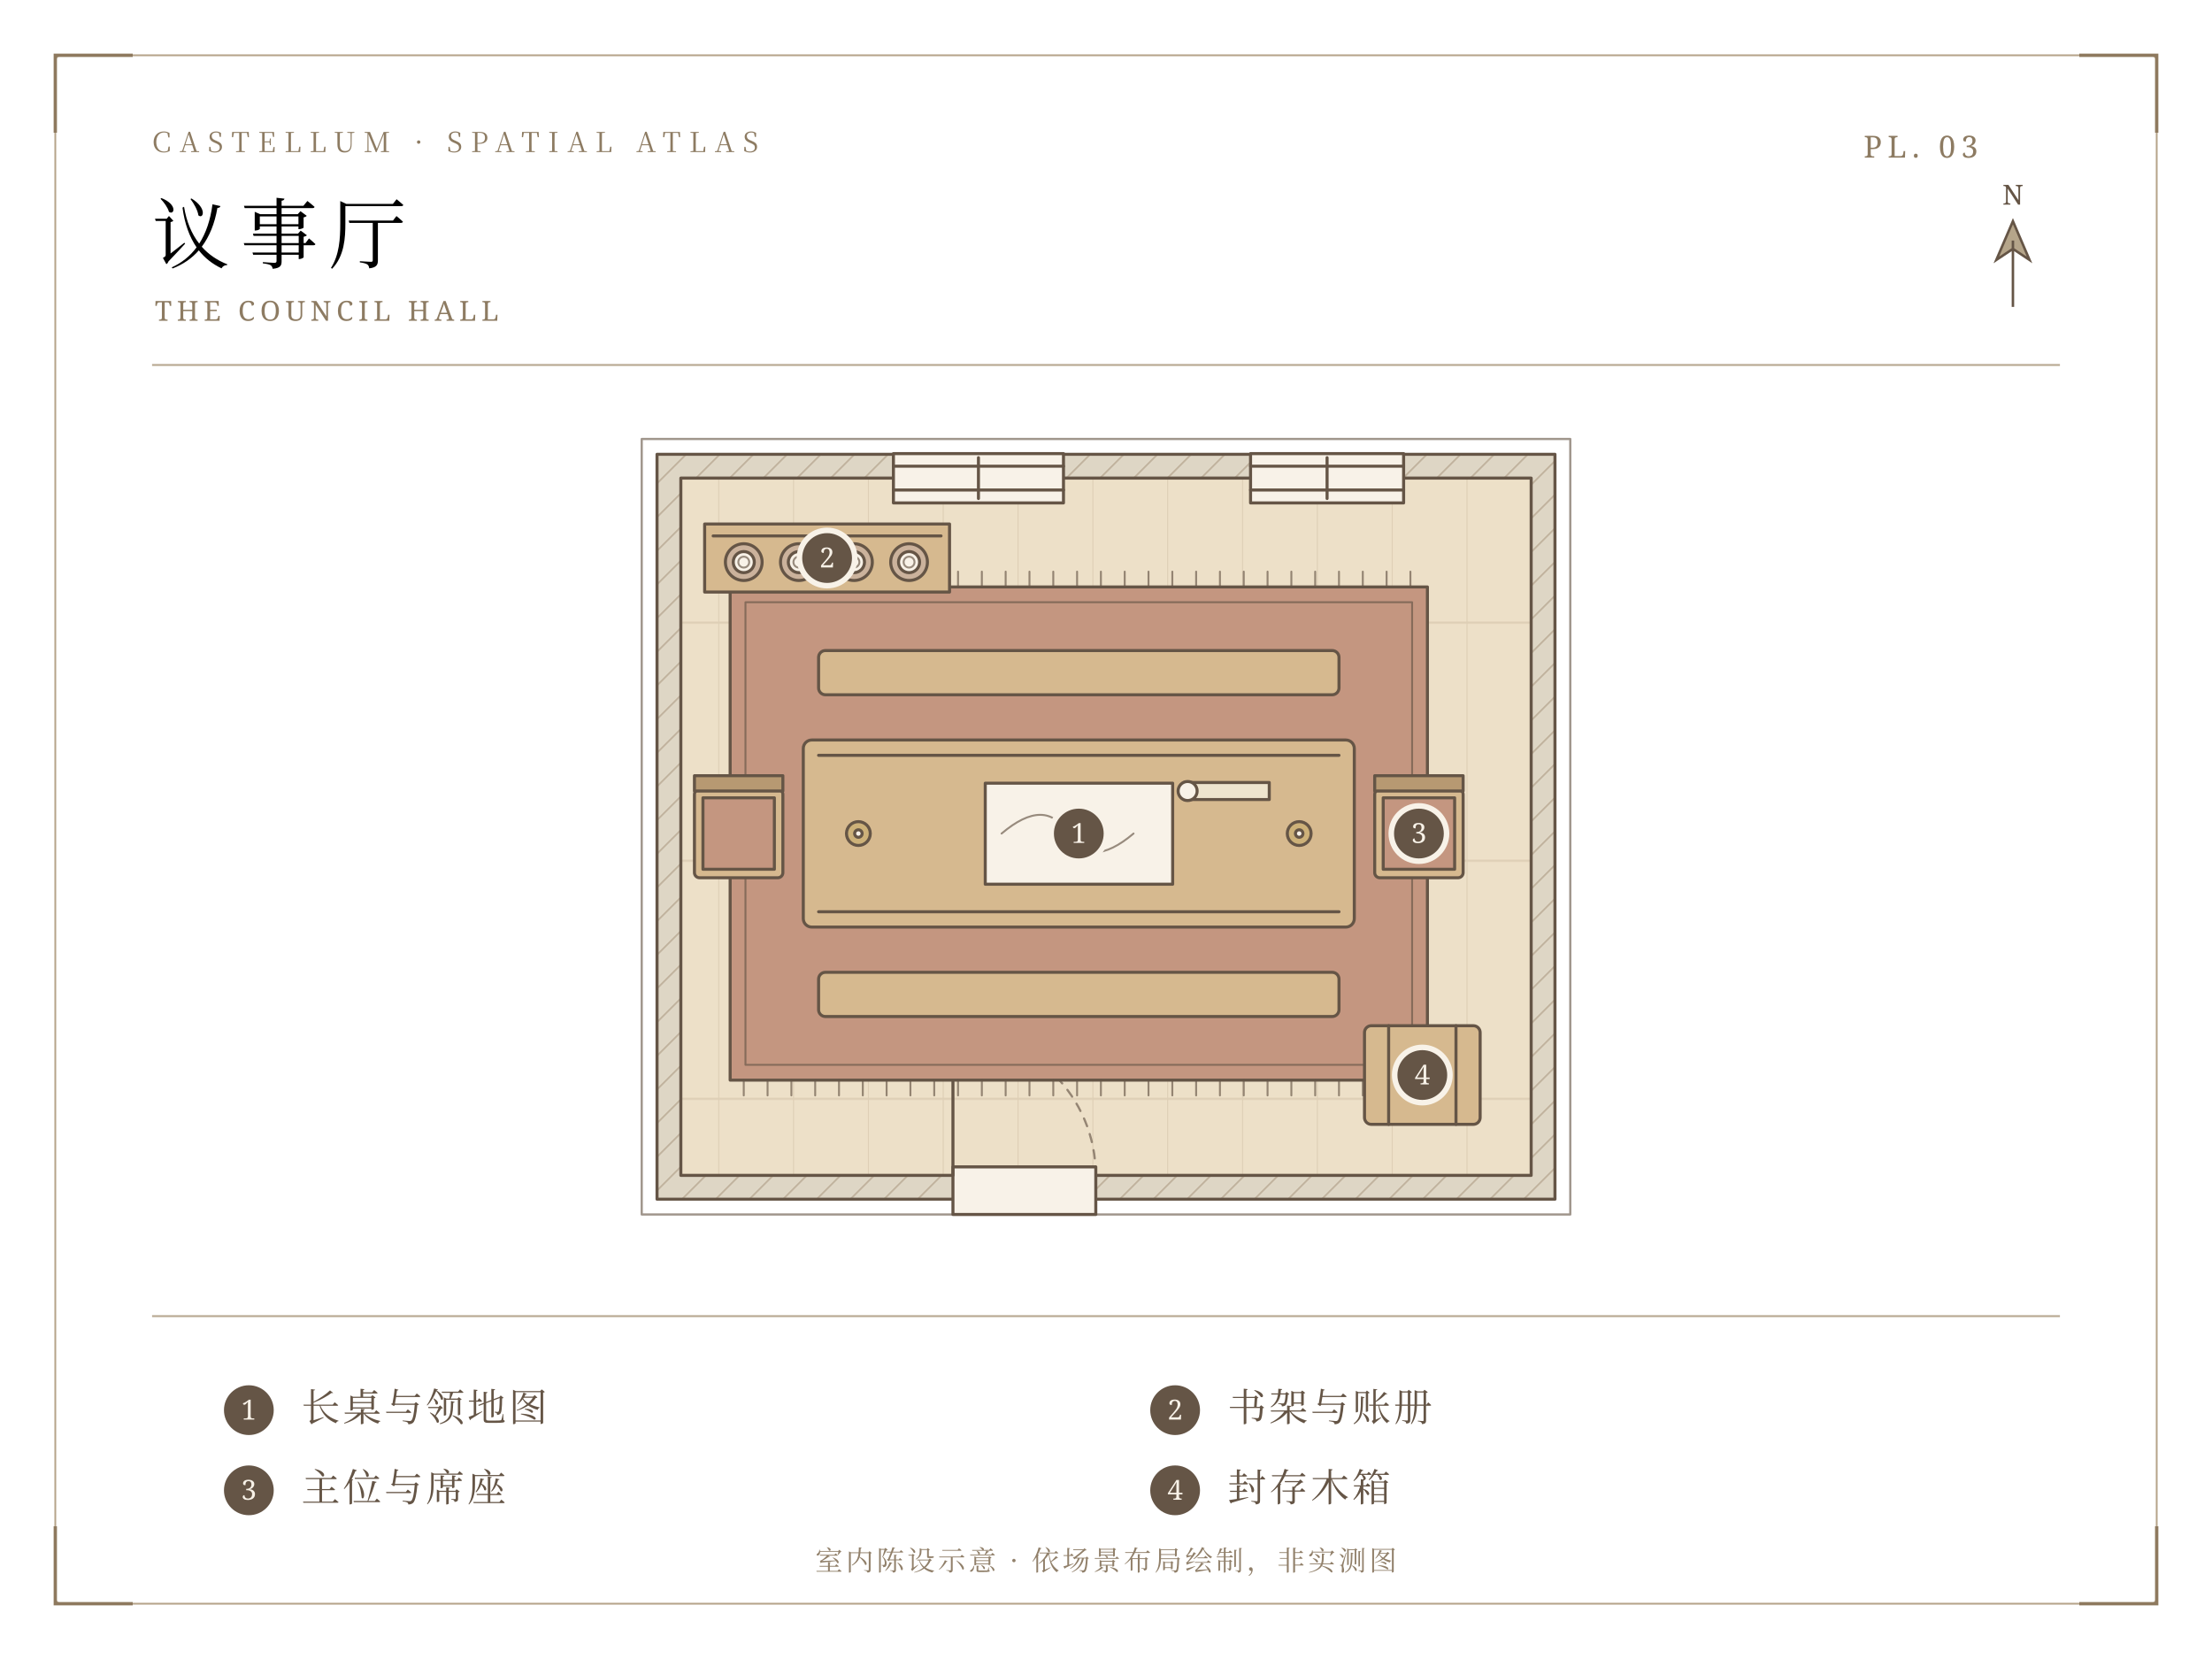
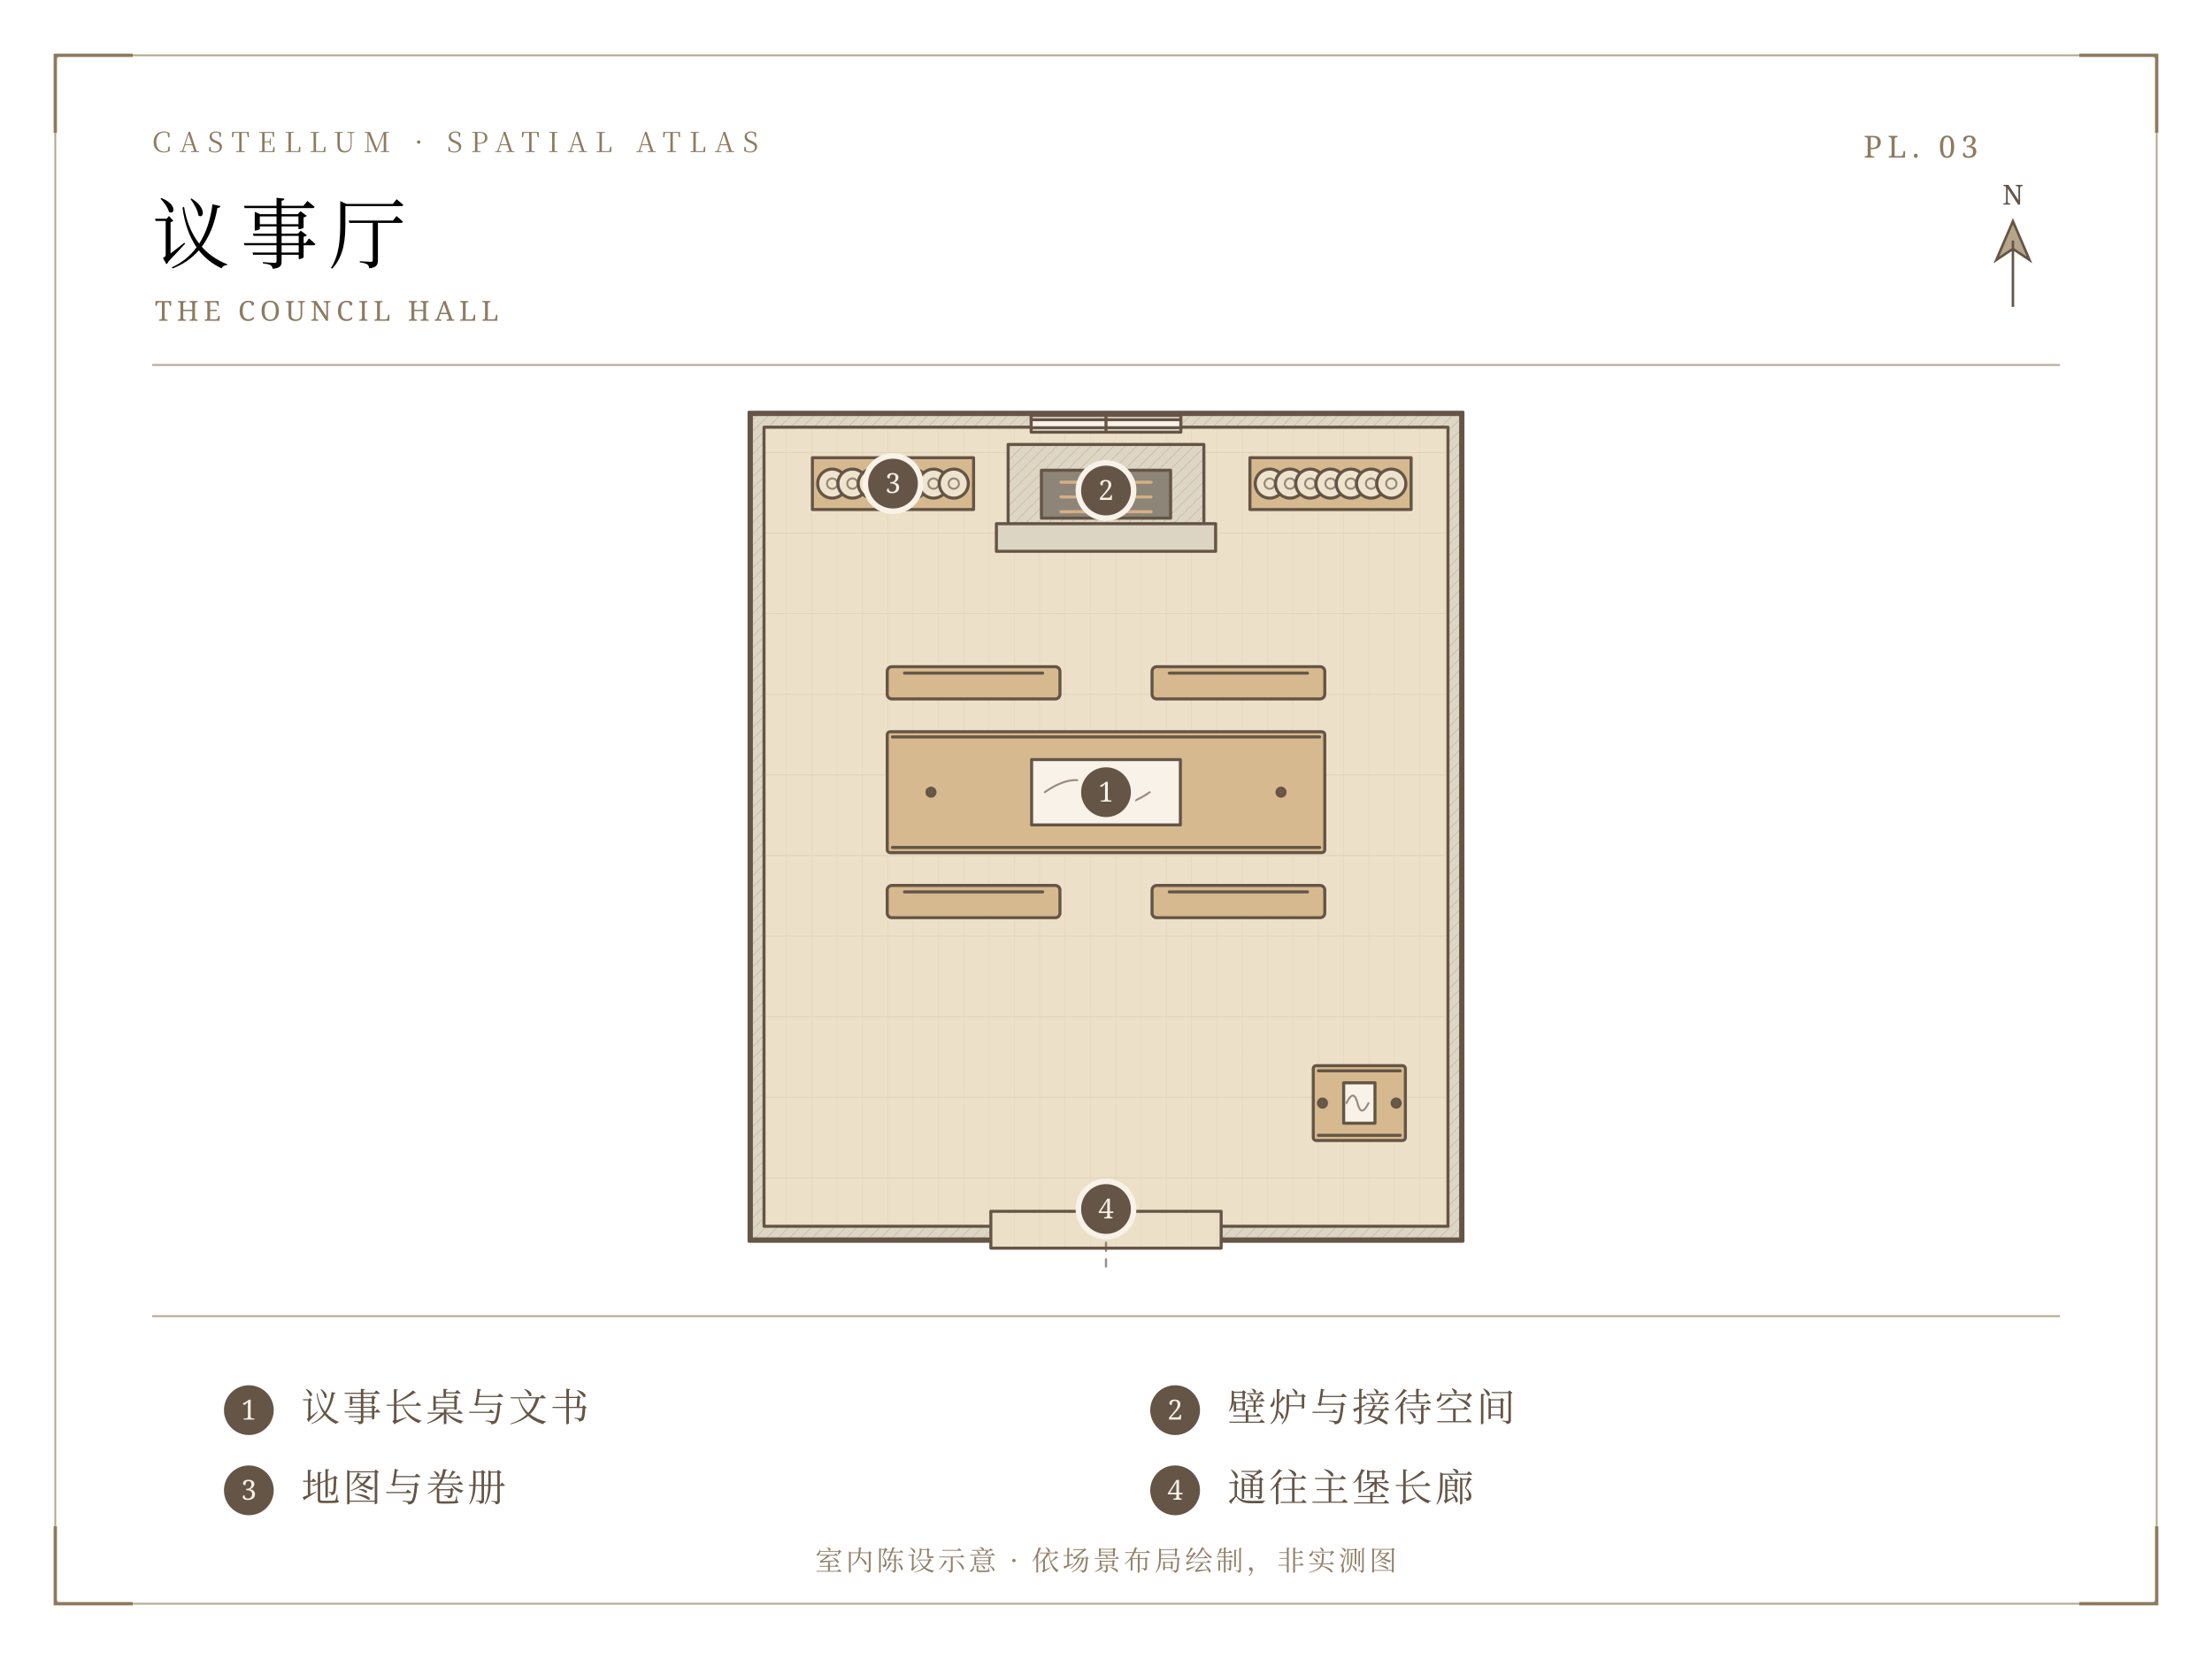
<svg xmlns="http://www.w3.org/2000/svg" width="800" height="600" viewBox="0 0 800 600" role="img" aria-labelledby="title desc">
  <defs>
    <pattern id="planks" width=".22" height=".7" patternUnits="userSpaceOnUse">
      <rect width=".22" height=".7" fill="#ede0c8" />
      <path d="M0 0V.7M0 .35H.22" fill="none" stroke="#ad9776" stroke-opacity=".23" stroke-width=".006" />
    </pattern>
    <pattern id="hatch" width=".07" height=".07" patternUnits="userSpaceOnUse" patternTransform="rotate(45)">
      <rect width=".07" height=".07" fill="#ded6c5" />
      <path d="M0 0V.07" stroke="#9e8a70" stroke-opacity=".45" stroke-width=".01" />
    </pattern>
    <pattern id="waterlines" width=".4" height=".28" patternUnits="userSpaceOnUse">
      <rect width=".4" height=".28" fill="#c8dadd" />
      <path d="M0 .2Q.1 .15 .2 .2T.4 .2" fill="none" stroke="#7f9ba2" stroke-width=".009" opacity=".5" />
    </pattern>
  </defs>
  <style>
svg{background:#f8f2e8;color:#655546;font-family:"Songti SC","Noto Serif CJK SC",STSong,serif} .drawing *{stroke:#655546;stroke-width:1.1;vector-effect:non-scaling-stroke;stroke-linecap:round;stroke-linejoin:round} .floor{fill:url(#planks)}.masonry{fill:url(#hatch)}.wood{fill:#d6b98f}.timber{fill:#b79972}.stone{fill:#dcd5c4}.paper{fill:#f8f2e8}.linen{fill:#eee4ce}.rug{fill:#c49680}.blue{fill:#b9cdd0}.sage{fill:#bec5aa}.earth{fill:#e9dfca}.soil{fill:#c8b892}.pot{fill:#cbb29c}.brass{fill:#cdb179}.coal{fill:#8d8578}.hay{fill:#ddd1a4}.water{fill:url(#waterlines)}.line,.fine,.outline,.swing,.ripple{fill:none}.fine{stroke-width:.7;opacity:.66}.outline{stroke-width:.8;opacity:.62}.swing{stroke-width:.8;stroke-dasharray:3 3;opacity:.65}.ripple{stroke:#78949a;stroke-width:1.4}.ember{stroke:#d5af86;fill:none}.boundary{stroke-width:5;fill:none;stroke:#9e8b71}.yardpath{fill:none;stroke:#f3ebd9;stroke-width:24;stroke-linecap:butt}.chain{stroke-width:1.5;stroke-dasharray:2 2}.badge{text-anchor:middle;fill:#f8f2e8;font:10px Georgia,serif}.legend{fill:#655546;font-size:14px;letter-spacing:1px}
</style>
  <rect x="20" y="20" width="760" height="560" rx="2" fill="none" stroke="#b6a48a" stroke-width=".65" />
  <path d="M20 48V20h28M752 20h28v28M20 552v28h28M752 580h28v-28" fill="none" stroke="#8e795e" stroke-width="1.2" />
  <text x="55" y="55" font-size="10" letter-spacing="3" fill="#8d7b62">CASTELLUM · SPATIAL ATLAS</text>
  <text x="55" y="95" font-size="28" letter-spacing="4">议事厅</text>
  <text x="56" y="116" font-family="Georgia,serif" font-size="10" letter-spacing="1.8" fill="#8d7b62">THE COUNCIL HALL</text>
  <text x="674" y="57" font-family="Georgia,serif" font-size="11" letter-spacing="2" fill="#8d7b62">PL. 03</text>
  <g transform="translate(728 97)" stroke="#655546" stroke-width=".9">
    <path d="M0 -10V14M-6 -3L0 -17L6 -3L0 -7Z" fill="#b5a58a" />
    <text x="0" y="-23" text-anchor="middle" stroke="none" fill="#655546" font-family="Georgia,serif" font-size="10">N</text>
  </g>
  <path d="M55 132H745M55 476H745" stroke="#b9aa93" stroke-width=".7" />
-   <g class="drawing" transform="translate(400 299) scale(123.0126) translate(-1.8 1.15)">
-     <rect x="0.48" y="-2.245" width="2.64" height="2.19" rx="0" class="masonry" />
-     <rect x="0.55" y="-2.175" width="2.5" height="2.05" rx="0" class="floor" />
-     <rect x="0.435" y="-2.29" width="2.73" height="2.28" rx="0" class="outline" />
-     <rect x="1.175" y="-2.247" width="0.5" height="0.145" rx="0" class="paper" />
-     <path d="M1.175 -2.21L1.675 -2.21" class="line" />
-     <path d="M1.175 -2.14L1.675 -2.14" class="line" />
-     <path d="M1.425 -2.235L1.425 -2.115" class="line" />
-     <rect x="2.225" y="-2.247" width="0.45" height="0.145" rx="0" class="paper" />
-     <path d="M2.225 -2.21L2.675 -2.21" class="line" />
-     <path d="M2.225 -2.14L2.675 -2.14" class="line" />
-     <path d="M2.45 -2.235L2.45 -2.115" class="line" />
-     <rect x="1.35" y="-0.15" width="0.42" height="0.14" rx="0" class="paper" />
-     <path d="M1.35 -0.125L1.35 -0.545" class="line" />
-     <path d="M1.35 -0.545A0.42 0.42 0 0 1 1.77 -0.125" class="swing" />
-     <rect x="0.695" y="-1.855" width="2.05" height="1.45" rx="0" class="rug" />
-     <rect x="0.74" y="-1.81" width="1.96" height="1.36" rx="0" class="fine" />
-     <path d="M0.735 -1.9L0.735 -1.855" class="fine" />
-     <path d="M0.735 -0.405L0.735 -0.36" class="fine" />
-     <path d="M0.805 -1.9L0.805 -1.855" class="fine" />
-     <path d="M0.805 -0.405L0.805 -0.36" class="fine" />
-     <path d="M0.875 -1.9L0.875 -1.855" class="fine" />
-     <path d="M0.875 -0.405L0.875 -0.36" class="fine" />
-     <path d="M0.945 -1.9L0.945 -1.855" class="fine" />
-     <path d="M0.945 -0.405L0.945 -0.36" class="fine" />
-     <path d="M1.015 -1.9L1.015 -1.855" class="fine" />
-     <path d="M1.015 -0.405L1.015 -0.36" class="fine" />
-     <path d="M1.085 -1.9L1.085 -1.855" class="fine" />
-     <path d="M1.085 -0.405L1.085 -0.36" class="fine" />
-     <path d="M1.155 -1.9L1.155 -1.855" class="fine" />
-     <path d="M1.155 -0.405L1.155 -0.36" class="fine" />
-     <path d="M1.225 -1.9L1.225 -1.855" class="fine" />
-     <path d="M1.225 -0.405L1.225 -0.36" class="fine" />
-     <path d="M1.295 -1.9L1.295 -1.855" class="fine" />
-     <path d="M1.295 -0.405L1.295 -0.36" class="fine" />
-     <path d="M1.365 -1.9L1.365 -1.855" class="fine" />
-     <path d="M1.365 -0.405L1.365 -0.36" class="fine" />
-     <path d="M1.435 -1.9L1.435 -1.855" class="fine" />
-     <path d="M1.435 -0.405L1.435 -0.36" class="fine" />
-     <path d="M1.505 -1.9L1.505 -1.855" class="fine" />
-     <path d="M1.505 -0.405L1.505 -0.36" class="fine" />
-     <path d="M1.575 -1.9L1.575 -1.855" class="fine" />
-     <path d="M1.575 -0.405L1.575 -0.36" class="fine" />
-     <path d="M1.645 -1.9L1.645 -1.855" class="fine" />
-     <path d="M1.645 -0.405L1.645 -0.36" class="fine" />
-     <path d="M1.715 -1.9L1.715 -1.855" class="fine" />
-     <path d="M1.715 -0.405L1.715 -0.36" class="fine" />
-     <path d="M1.785 -1.9L1.785 -1.855" class="fine" />
-     <path d="M1.785 -0.405L1.785 -0.36" class="fine" />
-     <path d="M1.855 -1.9L1.855 -1.855" class="fine" />
-     <path d="M1.855 -0.405L1.855 -0.36" class="fine" />
-     <path d="M1.925 -1.9L1.925 -1.855" class="fine" />
-     <path d="M1.925 -0.405L1.925 -0.36" class="fine" />
-     <path d="M1.995 -1.9L1.995 -1.855" class="fine" />
-     <path d="M1.995 -0.405L1.995 -0.36" class="fine" />
-     <path d="M2.065 -1.9L2.065 -1.855" class="fine" />
-     <path d="M2.065 -0.405L2.065 -0.36" class="fine" />
-     <path d="M2.135 -1.9L2.135 -1.855" class="fine" />
-     <path d="M2.135 -0.405L2.135 -0.36" class="fine" />
-     <path d="M2.205 -1.9L2.205 -1.855" class="fine" />
-     <path d="M2.205 -0.405L2.205 -0.36" class="fine" />
-     <path d="M2.275 -1.9L2.275 -1.855" class="fine" />
-     <path d="M2.275 -0.405L2.275 -0.36" class="fine" />
-     <path d="M2.345 -1.9L2.345 -1.855" class="fine" />
-     <path d="M2.345 -0.405L2.345 -0.36" class="fine" />
-     <path d="M2.415 -1.9L2.415 -1.855" class="fine" />
-     <path d="M2.415 -0.405L2.415 -0.36" class="fine" />
-     <path d="M2.485 -1.9L2.485 -1.855" class="fine" />
-     <path d="M2.485 -0.405L2.485 -0.36" class="fine" />
-     <path d="M2.555 -1.9L2.555 -1.855" class="fine" />
-     <path d="M2.555 -0.405L2.555 -0.36" class="fine" />
-     <path d="M2.625 -1.9L2.625 -1.855" class="fine" />
-     <path d="M2.625 -0.405L2.625 -0.36" class="fine" />
-     <path d="M2.695 -1.9L2.695 -1.855" class="fine" />
-     <path d="M2.695 -0.405L2.695 -0.36" class="fine" />
-     <rect x="0.91" y="-1.405" width="1.62" height="0.55" rx="0.025" class="wood" />
-     <path d="M0.955 -1.36L2.485 -1.36" class="line" />
-     <path d="M0.955 -0.9L2.485 -0.9" class="line" />
-     <rect x="0.955" y="-1.668" width="1.53" height="0.13" rx="0.02" class="wood" />
-     <rect x="0.955" y="-0.722" width="1.53" height="0.13" rx="0.02" class="wood" />
-     <rect x="1.445" y="-1.278" width="0.551" height="0.297" rx="0" class="paper" />
-     <path d="M1.493 -1.13q0.13 -0.11 0.194 0t0.194 0" class="fine" />
-     <circle cx="1.072" cy="-1.13" r="0.035" class="brass" />
-     <circle cx="1.072" cy="-1.13" r="0.011" class="paper" />
-     <circle cx="2.368" cy="-1.13" r="0.035" class="brass" />
-     <circle cx="2.368" cy="-1.13" r="0.011" class="paper" />
-     <rect x="0.62" y="-2.04" width="0.72" height="0.2" rx="0" class="wood" />
-     <path d="M0.645 -2.005L1.315 -2.005" class="line" />
-     <circle cx="0.735" cy="-1.928" r="0.054" class="pot" />
-     <circle cx="0.735" cy="-1.928" r="0.031" class="paper" />
-     <circle cx="0.735" cy="-1.928" r="0.016" class="fine" />
-     <circle cx="0.897" cy="-1.928" r="0.054" class="pot" />
-     <circle cx="0.897" cy="-1.928" r="0.031" class="paper" />
-     <circle cx="0.897" cy="-1.928" r="0.016" class="fine" />
-     <circle cx="1.059" cy="-1.928" r="0.054" class="pot" />
-     <circle cx="1.059" cy="-1.928" r="0.031" class="paper" />
-     <circle cx="1.059" cy="-1.928" r="0.016" class="fine" />
-     <circle cx="1.221" cy="-1.928" r="0.054" class="pot" />
-     <circle cx="1.221" cy="-1.928" r="0.031" class="paper" />
-     <circle cx="1.221" cy="-1.928" r="0.016" class="fine" />
-     <rect x="2.56" y="-0.565" width="0.34" height="0.29" rx="0.02" class="wood" />
-     <path d="M2.631 -0.565L2.631 -0.275" class="line" />
-     <path d="M2.829 -0.565L2.829 -0.275" class="line" />
-     <rect x="2.705" y="-0.45" width="0.05" height="0.06" rx="0" class="brass" />
-     <rect x="0.59" y="-1.26" width="0.26" height="0.26" rx="0.015" class="wood" />
-     <rect x="0.615" y="-1.235" width="0.21" height="0.21" rx="0" class="rug" />
-     <rect x="0.59" y="-1.3" width="0.26" height="0.045" rx="0" class="timber" />
-     <rect x="2.59" y="-1.26" width="0.26" height="0.26" rx="0.015" class="wood" />
-     <rect x="2.615" y="-1.235" width="0.21" height="0.21" rx="0" class="rug" />
-     <rect x="2.59" y="-1.3" width="0.26" height="0.045" rx="0" class="timber" />
-     <rect x="2.03" y="-1.28" width="0.25" height="0.05" rx="0" class="linen" />
-     <circle cx="2.04" cy="-1.255" r="0.028" class="paper" />
+   <g class="drawing" transform="translate(400 299) scale(41.64306) translate(-3 5.5)">
+     <rect x="-0.1" y="-9.1" width="6.2" height="7.2" rx="0" class="masonry" />
+     <rect x="0" y="-9" width="6" height="7" rx="0" class="floor" />
+     <rect x="-0.08" y="-9.08" width="6.16" height="7.16" rx="0" class="masonry" />
+     <rect x="0.03" y="-8.97" width="5.94" height="6.94" rx="0" class="floor" />
+     <rect x="2" y="-2.16" width="2" height="0.32" rx="0" class="floor" />
+     <path d="M3 -2.32L3 -1.68" class="swing" />
+     <rect x="2.35" y="-9.072" width="1.3" height="0.145" rx="0" class="paper" />
+     <path d="M2.35 -9.035L3.65 -9.035" class="line" />
+     <path d="M2.35 -8.965L3.65 -8.965" class="line" />
+     <path d="M3 -9.06L3 -8.94" class="line" />
+     <rect x="1.1" y="-6.325" width="3.8" height="1.05" rx="0.025" class="wood" />
+     <path d="M1.145 -6.28L4.855 -6.28" class="line" />
+     <path d="M1.145 -5.32L4.855 -5.32" class="line" />
+     <rect x="2.354" y="-6.083" width="1.292" height="0.567" rx="0" class="paper" />
+     <path d="M2.468 -5.8q0.304 -0.21 0.456 0t0.456 0" class="fine" />
+     <circle cx="1.48" cy="-5.8" r="0.035" class="brass" />
+     <circle cx="1.48" cy="-5.8" r="0.011" class="paper" />
+     <circle cx="4.52" cy="-5.8" r="0.035" class="brass" />
+     <circle cx="4.52" cy="-5.8" r="0.011" class="paper" />
+     <rect x="1.1" y="-6.89" width="1.5" height="0.28" rx="0.04" class="wood" />
+     <path d="M1.25 -6.834L2.45 -6.834" class="line" />
+     <rect x="3.4" y="-6.89" width="1.5" height="0.28" rx="0.04" class="wood" />
+     <path d="M3.55 -6.834L4.75 -6.834" class="line" />
+     <rect x="1.1" y="-4.99" width="1.5" height="0.28" rx="0.04" class="wood" />
+     <path d="M1.25 -4.934L2.45 -4.934" class="line" />
+     <rect x="3.4" y="-4.99" width="1.5" height="0.28" rx="0.04" class="wood" />
+     <path d="M3.55 -4.934L4.75 -4.934" class="line" />
+     <rect x="2.15" y="-8.82" width="1.7" height="0.8" rx="0" class="masonry" />
+     <rect x="2.439" y="-8.596" width="1.122" height="0.416" rx="0" class="coal" />
+     <path d="M2.609 -8.492L3.391 -8.492" class="ember" />
+     <path d="M2.609 -8.364L3.391 -8.364" class="ember" />
+     <path d="M2.609 -8.236L3.391 -8.236" class="ember" />
+     <rect x="2.048" y="-8.132" width="1.904" height="0.24" rx="0" class="stone" />
+     <rect x="0.45" y="-8.705" width="1.4" height="0.45" rx="0" class="wood" />
+     <circle cx="0.622" cy="-8.48" r="0.126" class="linen" />
+     <circle cx="0.622" cy="-8.48" r="0.045" class="fine" />
+     <circle cx="0.798" cy="-8.48" r="0.126" class="linen" />
+     <circle cx="0.798" cy="-8.48" r="0.045" class="fine" />
+     <circle cx="0.974" cy="-8.48" r="0.126" class="linen" />
+     <circle cx="0.974" cy="-8.48" r="0.045" class="fine" />
+     <circle cx="1.15" cy="-8.48" r="0.126" class="linen" />
+     <circle cx="1.15" cy="-8.48" r="0.045" class="fine" />
+     <circle cx="1.326" cy="-8.48" r="0.126" class="linen" />
+     <circle cx="1.326" cy="-8.48" r="0.045" class="fine" />
+     <circle cx="1.502" cy="-8.48" r="0.126" class="linen" />
+     <circle cx="1.502" cy="-8.48" r="0.045" class="fine" />
+     <circle cx="1.678" cy="-8.48" r="0.126" class="linen" />
+     <circle cx="1.678" cy="-8.48" r="0.045" class="fine" />
+     <rect x="4.25" y="-8.705" width="1.4" height="0.45" rx="0" class="wood" />
+     <circle cx="4.422" cy="-8.48" r="0.126" class="linen" />
+     <circle cx="4.422" cy="-8.48" r="0.045" class="fine" />
+     <circle cx="4.598" cy="-8.48" r="0.126" class="linen" />
+     <circle cx="4.598" cy="-8.48" r="0.045" class="fine" />
+     <circle cx="4.774" cy="-8.48" r="0.126" class="linen" />
+     <circle cx="4.774" cy="-8.48" r="0.045" class="fine" />
+     <circle cx="4.95" cy="-8.48" r="0.126" class="linen" />
+     <circle cx="4.95" cy="-8.48" r="0.045" class="fine" />
+     <circle cx="5.126" cy="-8.48" r="0.126" class="linen" />
+     <circle cx="5.126" cy="-8.48" r="0.045" class="fine" />
+     <circle cx="5.302" cy="-8.48" r="0.126" class="linen" />
+     <circle cx="5.302" cy="-8.48" r="0.045" class="fine" />
+     <circle cx="5.478" cy="-8.48" r="0.126" class="linen" />
+     <circle cx="5.478" cy="-8.48" r="0.045" class="fine" />
+     <rect x="4.8" y="-3.425" width="0.8" height="0.65" rx="0.025" class="wood" />
+     <path d="M4.845 -3.38L5.555 -3.38" class="line" />
+     <path d="M4.845 -2.82L5.555 -2.82" class="line" />
+     <rect x="5.064" y="-3.276" width="0.272" height="0.351" rx="0" class="paper" />
+     <path d="M5.088 -3.1q0.064 -0.13 0.096 0t0.096 0" class="fine" />
+     <circle cx="4.88" cy="-3.1" r="0.035" class="brass" />
+     <circle cx="4.88" cy="-3.1" r="0.011" class="paper" />
+     <circle cx="5.52" cy="-3.1" r="0.035" class="brass" />
+     <circle cx="5.52" cy="-3.1" r="0.011" class="paper" />
  </g>
-   <g transform="translate(390.159 301.4603)">
+   <g transform="translate(400 286.5071)">
    <circle r="10" fill="#655546" stroke="#f8f2e8" stroke-width="2" />
    <text class="badge" y="3.4">1</text>
  </g>
-   <g transform="translate(299.1297 201.8201)">
+   <g transform="translate(400 177.4023)">
    <circle r="10" fill="#655546" stroke="#f8f2e8" stroke-width="2" />
    <text class="badge" y="3.4">2</text>
  </g>
-   <g transform="translate(513.1715 301.4603)">
+   <g transform="translate(322.9603 174.9037)">
    <circle r="10" fill="#655546" stroke="#f8f2e8" stroke-width="2" />
    <text class="badge" y="3.4">3</text>
  </g>
-   <g transform="translate(514.4017 388.7992)">
+   <g transform="translate(400 437.255)">
    <circle r="10" fill="#655546" stroke="#f8f2e8" stroke-width="2" />
    <text class="badge" y="3.4">4</text>
  </g>
  <g transform="translate(90 510)">
    <circle r="9" fill="#655546" />
    <text class="badge" y="3.4">1</text>
-     <text class="legend" x="19" y="4">长桌与领地图</text>
+     <text class="legend" x="19" y="4">议事长桌与文书</text>
  </g>
  <g transform="translate(425 510)">
    <circle r="9" fill="#655546" />
    <text class="badge" y="3.4">2</text>
-     <text class="legend" x="19" y="4">书架与账册</text>
+     <text class="legend" x="19" y="4">壁炉与接待空间</text>
  </g>
  <g transform="translate(90 539)">
    <circle r="9" fill="#655546" />
    <text class="badge" y="3.4">3</text>
-     <text class="legend" x="19" y="4">主位与席座</text>
+     <text class="legend" x="19" y="4">地图与卷册</text>
  </g>
  <g transform="translate(425 539)">
    <circle r="9" fill="#655546" />
    <text class="badge" y="3.4">4</text>
-     <text class="legend" x="19" y="4">封存木箱</text>
+     <text class="legend" x="19" y="4">通往主堡长廊</text>
  </g>
  <text x="400" y="568" text-anchor="middle" font-size="10" letter-spacing="1.1" fill="#91806a">室内陈设示意 · 依场景布局绘制，非实测图</text>
</svg>
